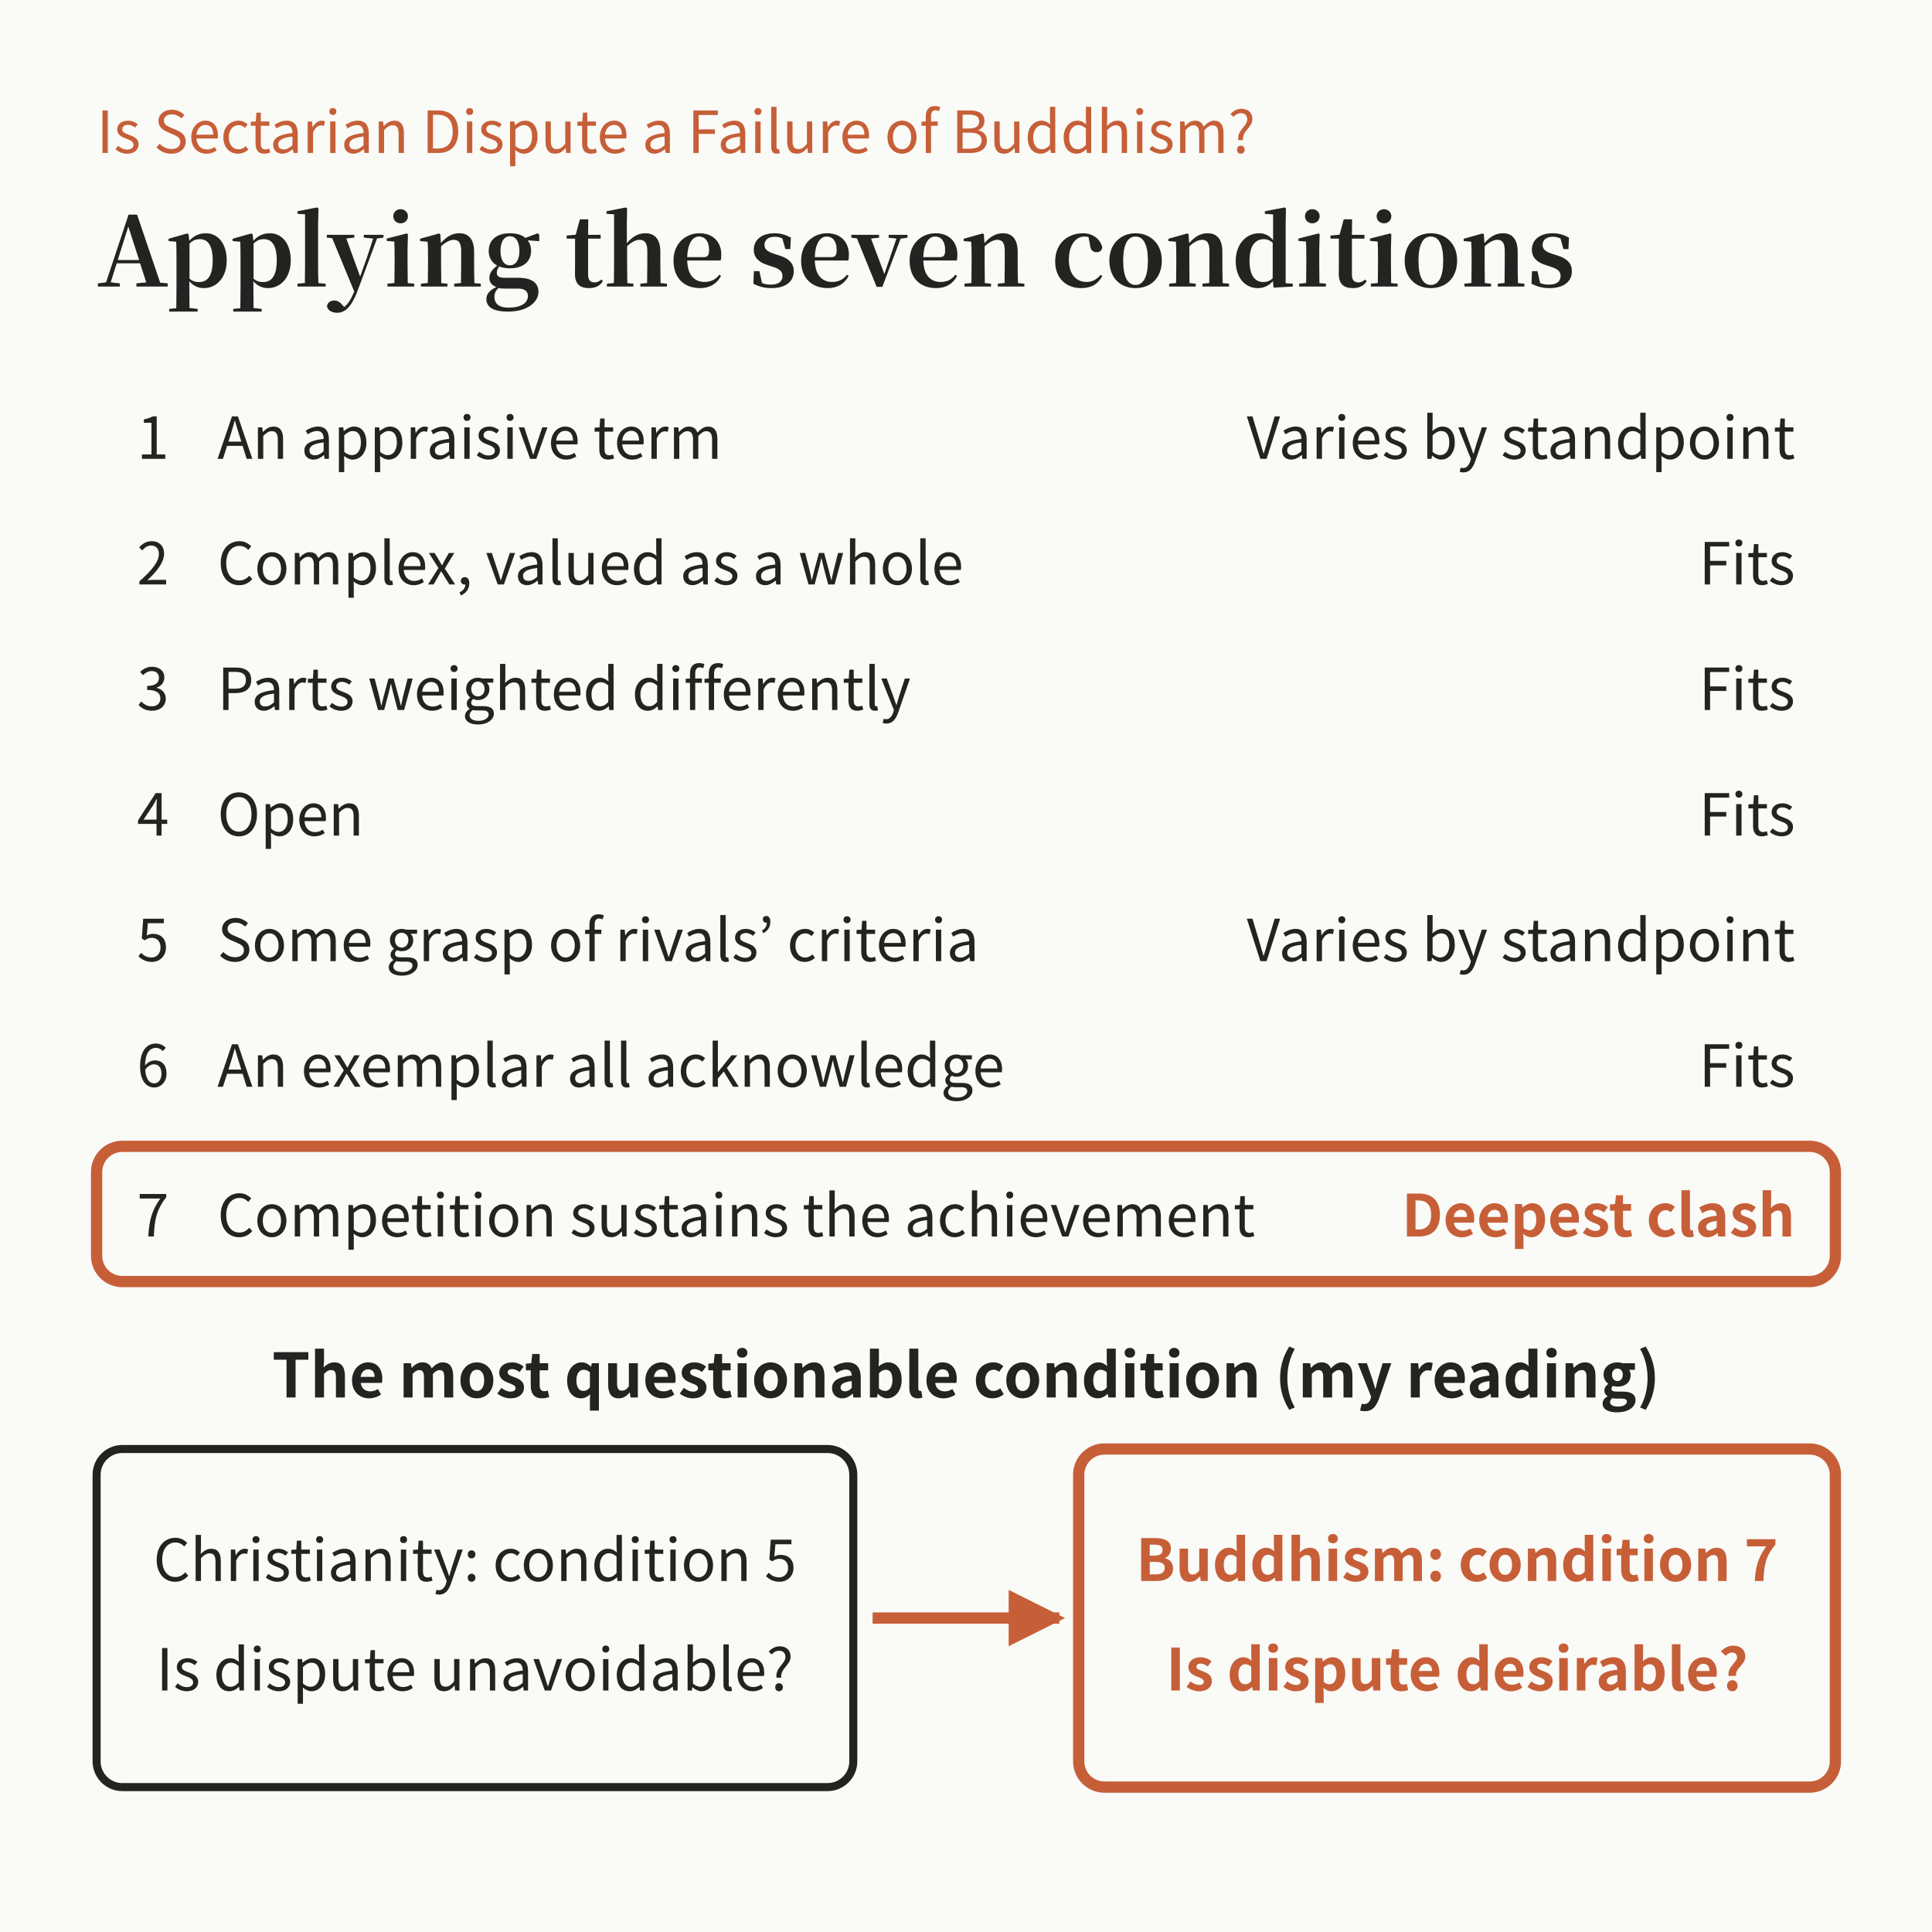
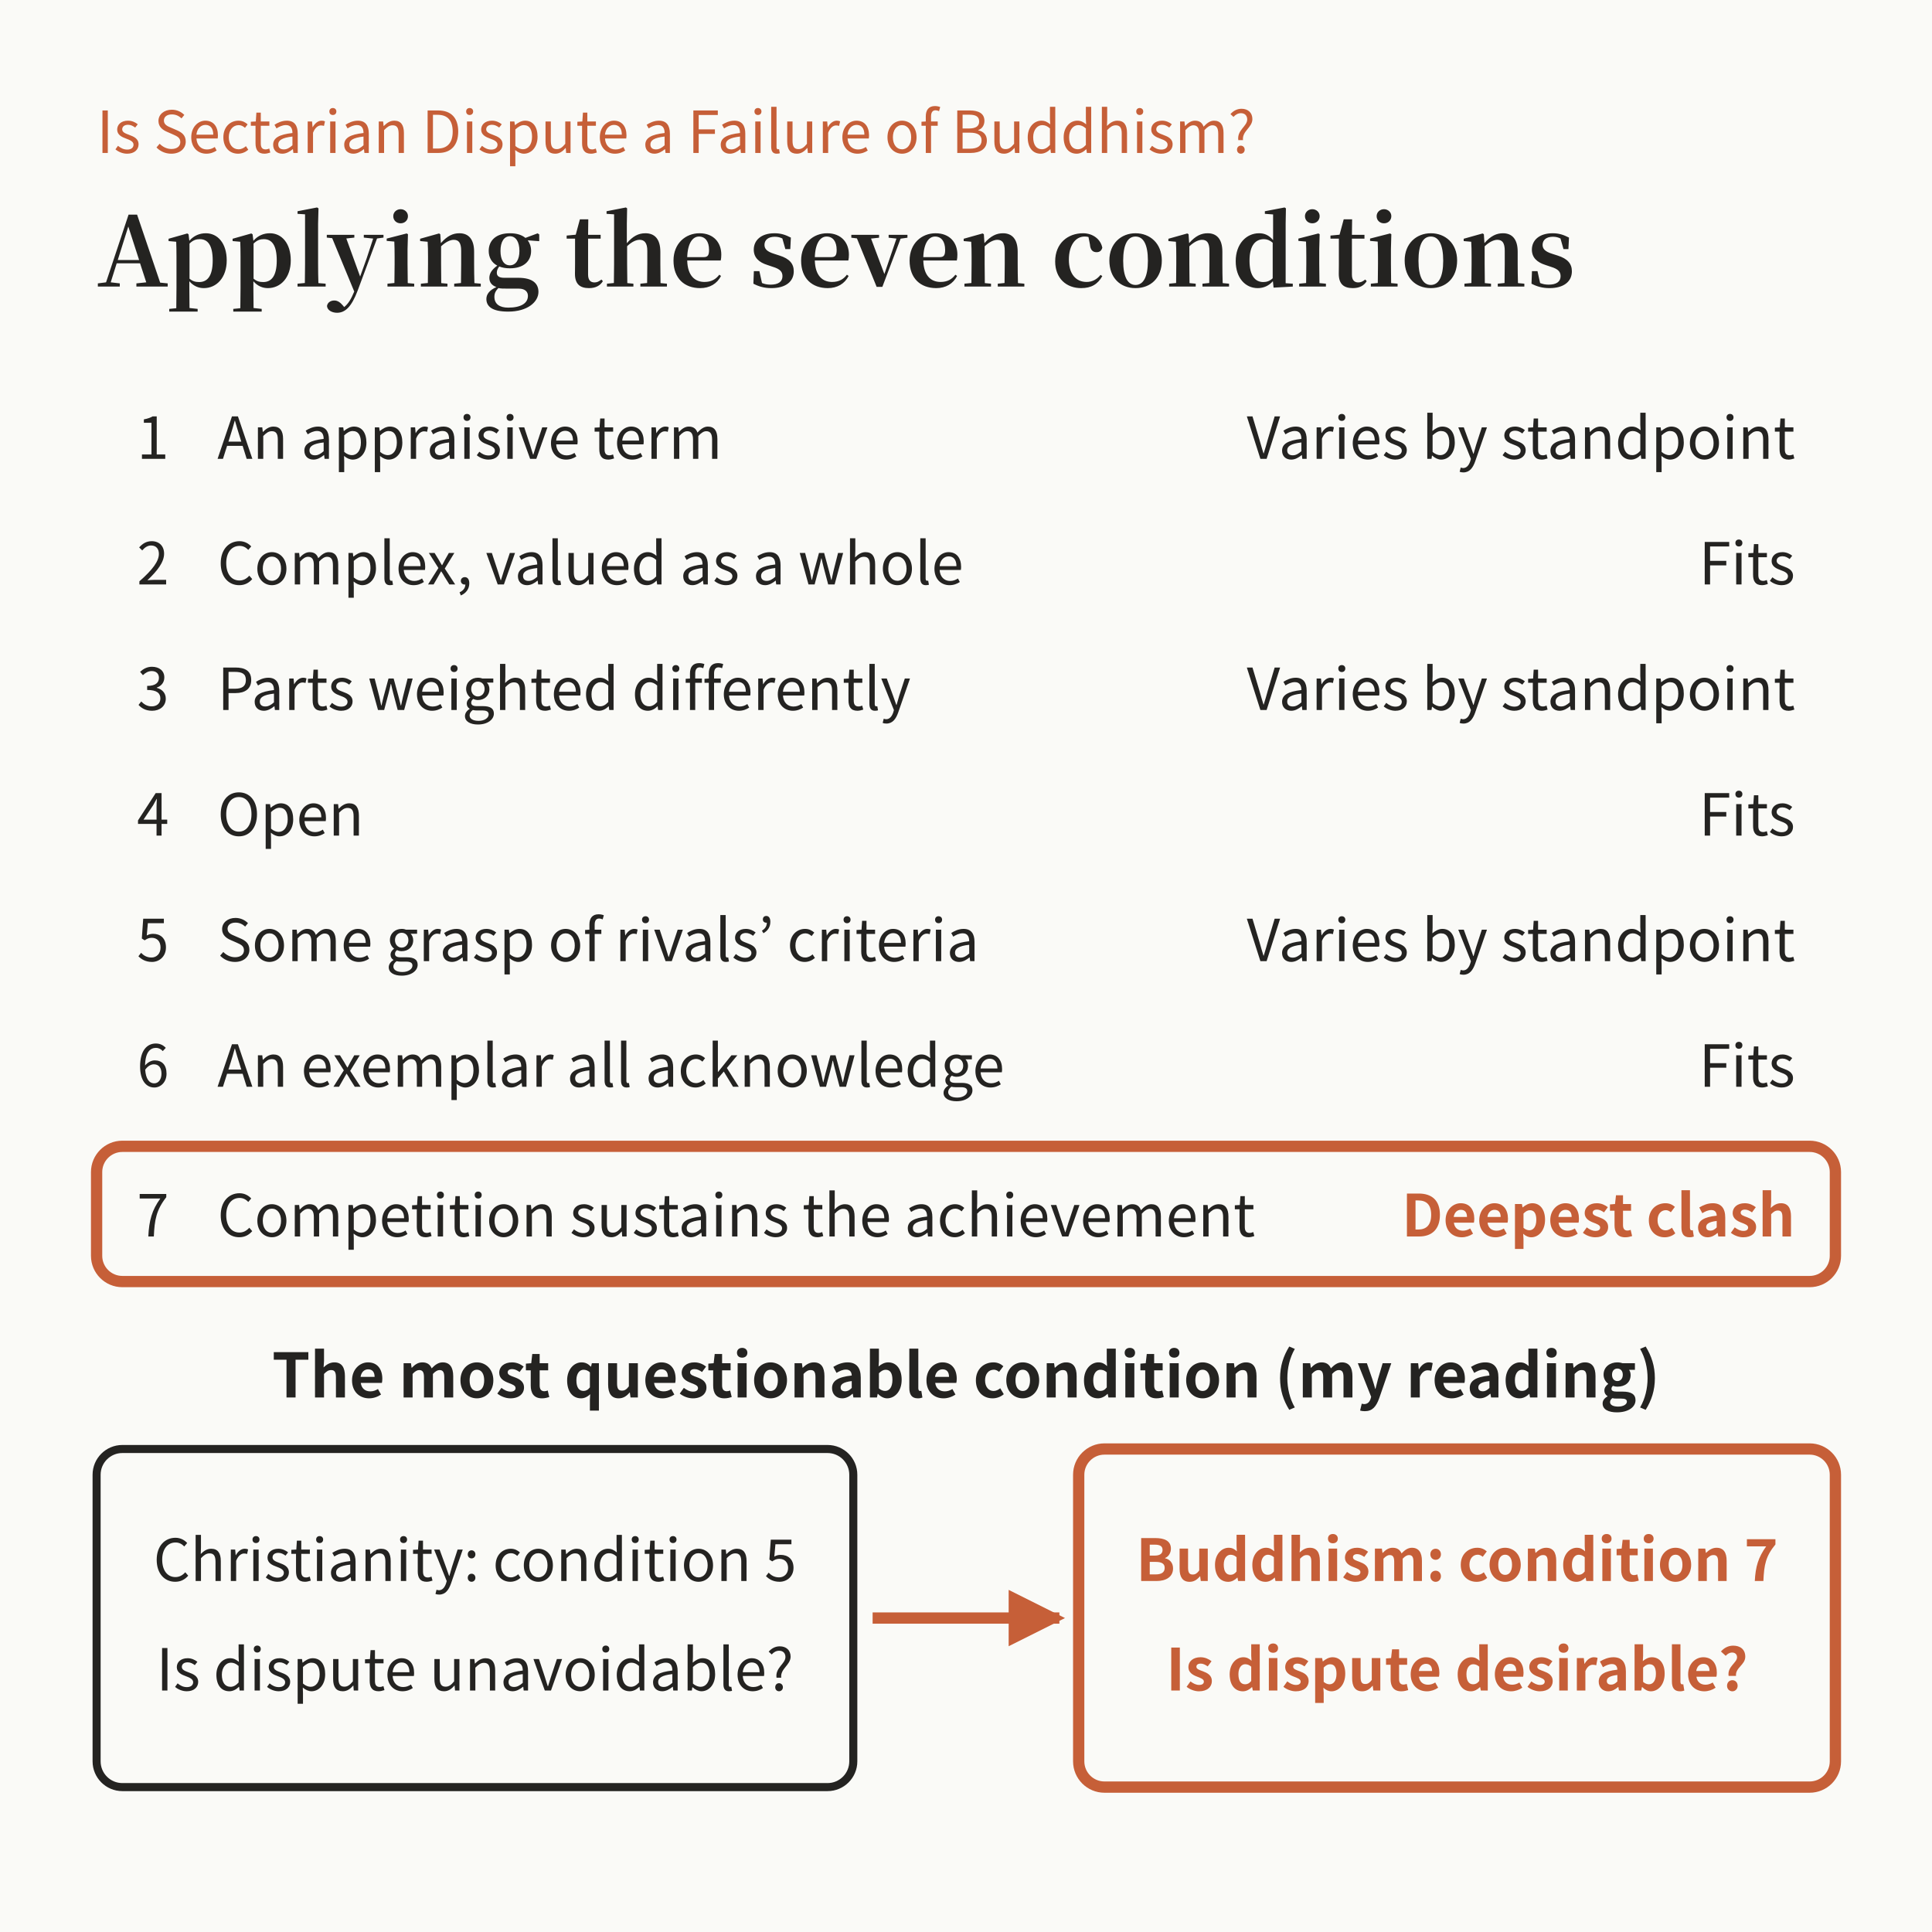
<svg xmlns="http://www.w3.org/2000/svg" width="1200" height="1200" viewBox="0 0 1200 1200">
  <defs>
    <marker id="ai" viewBox="0 0 10 10" refX="9" refY="5" markerWidth="6" markerHeight="6" orient="auto-start-reverse">
      <path d="M0,0 L10,5 L0,10 z" fill="#242321" />
    </marker>
    <marker id="aa" viewBox="0 0 10 10" refX="9" refY="5" markerWidth="5" markerHeight="5" orient="auto-start-reverse">
      <path d="M0,0 L10,5 L0,10 z" fill="#C65F38" />
    </marker>
  </defs>
  <rect width="1200" height="1200" fill="#FAFAF7" />
  <text x="60" y="95" font-family="Noto Sans CJK JP" font-weight="500" font-size="36" fill="#C65F38">Is Sectarian Dispute a Failure of Buddhism?</text>
  <text x="60" y="178" font-family="Noto Serif CJK JP" font-weight="bold" font-size="60" fill="#242321">Applying the seven conditions</text>
  <rect data-step="4" x="60" y="712" width="1080" height="84" rx="16" fill="none" stroke="#C65F38" stroke-width="7" />
  <text data-step="1" x="85" y="285" font-family="Noto Sans CJK JP" font-weight="500" font-size="36" fill="#242321">1</text>
  <text data-step="1" x="135" y="285" font-family="Noto Sans CJK JP" font-weight="500" font-size="36" fill="#242321">An appraisive term</text>
  <text data-step="1" x="85" y="363" font-family="Noto Sans CJK JP" font-weight="500" font-size="36" fill="#242321">2</text>
  <text data-step="1" x="135" y="363" font-family="Noto Sans CJK JP" font-weight="500" font-size="36" fill="#242321">Complex, valued as a whole</text>
  <text data-step="1" x="85" y="441" font-family="Noto Sans CJK JP" font-weight="500" font-size="36" fill="#242321">3</text>
  <text data-step="1" x="135" y="441" font-family="Noto Sans CJK JP" font-weight="500" font-size="36" fill="#242321">Parts weighted differently</text>
  <text data-step="1" x="85" y="519" font-family="Noto Sans CJK JP" font-weight="500" font-size="36" fill="#242321">4</text>
  <text data-step="1" x="135" y="519" font-family="Noto Sans CJK JP" font-weight="500" font-size="36" fill="#242321">Open</text>
  <text data-step="1" x="85" y="597" font-family="Noto Sans CJK JP" font-weight="500" font-size="36" fill="#242321">5</text>
  <text data-step="1" x="135" y="597" font-family="Noto Sans CJK JP" font-weight="500" font-size="36" fill="#242321">Some grasp of rivals’ criteria</text>
  <text data-step="1" x="85" y="675" font-family="Noto Sans CJK JP" font-weight="500" font-size="36" fill="#242321">6</text>
  <text data-step="1" x="135" y="675" font-family="Noto Sans CJK JP" font-weight="500" font-size="36" fill="#242321">An exemplar all acknowledge</text>
  <text data-step="1" x="85" y="768" font-family="Noto Sans CJK JP" font-weight="500" font-size="36" fill="#242321">7</text>
  <text data-step="1" x="135" y="768" font-family="Noto Sans CJK JP" font-weight="500" font-size="36" fill="#242321">Competition sustains the achievement</text>
  <text data-step="2" x="1115" y="363" text-anchor="end" font-family="Noto Sans CJK JP" font-weight="500" font-size="36" fill="#242321">Fits</text>
-   <text data-step="2" x="1115" y="441" text-anchor="end" font-family="Noto Sans CJK JP" font-weight="500" font-size="36" fill="#242321">Fits</text>
+   <text data-step="3" x="1115" y="441" text-anchor="end" font-family="Noto Sans CJK JP" font-weight="500" font-size="36" fill="#242321">Varies by standpoint</text>
  <text data-step="2" x="1115" y="519" text-anchor="end" font-family="Noto Sans CJK JP" font-weight="500" font-size="36" fill="#242321">Fits</text>
  <text data-step="2" x="1115" y="675" text-anchor="end" font-family="Noto Sans CJK JP" font-weight="500" font-size="36" fill="#242321">Fits</text>
  <text data-step="3" x="1115" y="285" text-anchor="end" font-family="Noto Sans CJK JP" font-weight="500" font-size="36" fill="#242321">Varies by standpoint</text>
  <text data-step="3" x="1115" y="597" text-anchor="end" font-family="Noto Sans CJK JP" font-weight="500" font-size="36" fill="#242321">Varies by standpoint</text>
  <text data-step="4" x="1115" y="768" text-anchor="end" font-family="Noto Sans CJK JP" font-weight="bold" font-size="36" fill="#C65F38">Deepest clash</text>
  <text data-step="5" x="600" y="868" text-anchor="middle" font-family="Noto Sans CJK JP" font-weight="bold" font-size="38" fill="#242321">The most questionable condition (my reading)</text>
  <rect data-step="5" x="60" y="900" width="470" height="210" rx="16" fill="#FAFAF7" stroke="#242321" stroke-width="5" />
  <text data-step="5" x="295" y="982" text-anchor="middle" font-family="Noto Sans CJK JP" font-weight="500" font-size="36" fill="#242321">Christianity: condition 5</text>
  <text data-step="5" x="295" y="1050" text-anchor="middle" font-family="Noto Sans CJK JP" font-weight="500" font-size="36" fill="#242321">Is dispute unavoidable?</text>
  <line data-step="6" x1="542" y1="1005" x2="658" y2="1005" stroke="#C65F38" stroke-width="7" marker-end="url(#aa)" />
  <rect data-step="7" x="670" y="900" width="470" height="210" rx="16" fill="#FAFAF7" stroke="#C65F38" stroke-width="7" />
  <text data-step="7" x="905" y="982" text-anchor="middle" font-family="Noto Sans CJK JP" font-weight="bold" font-size="36" fill="#C65F38">Buddhism: condition 7</text>
  <text data-step="7" x="905" y="1050" text-anchor="middle" font-family="Noto Sans CJK JP" font-weight="bold" font-size="36" fill="#C65F38">Is dispute desirable?</text>
</svg>
